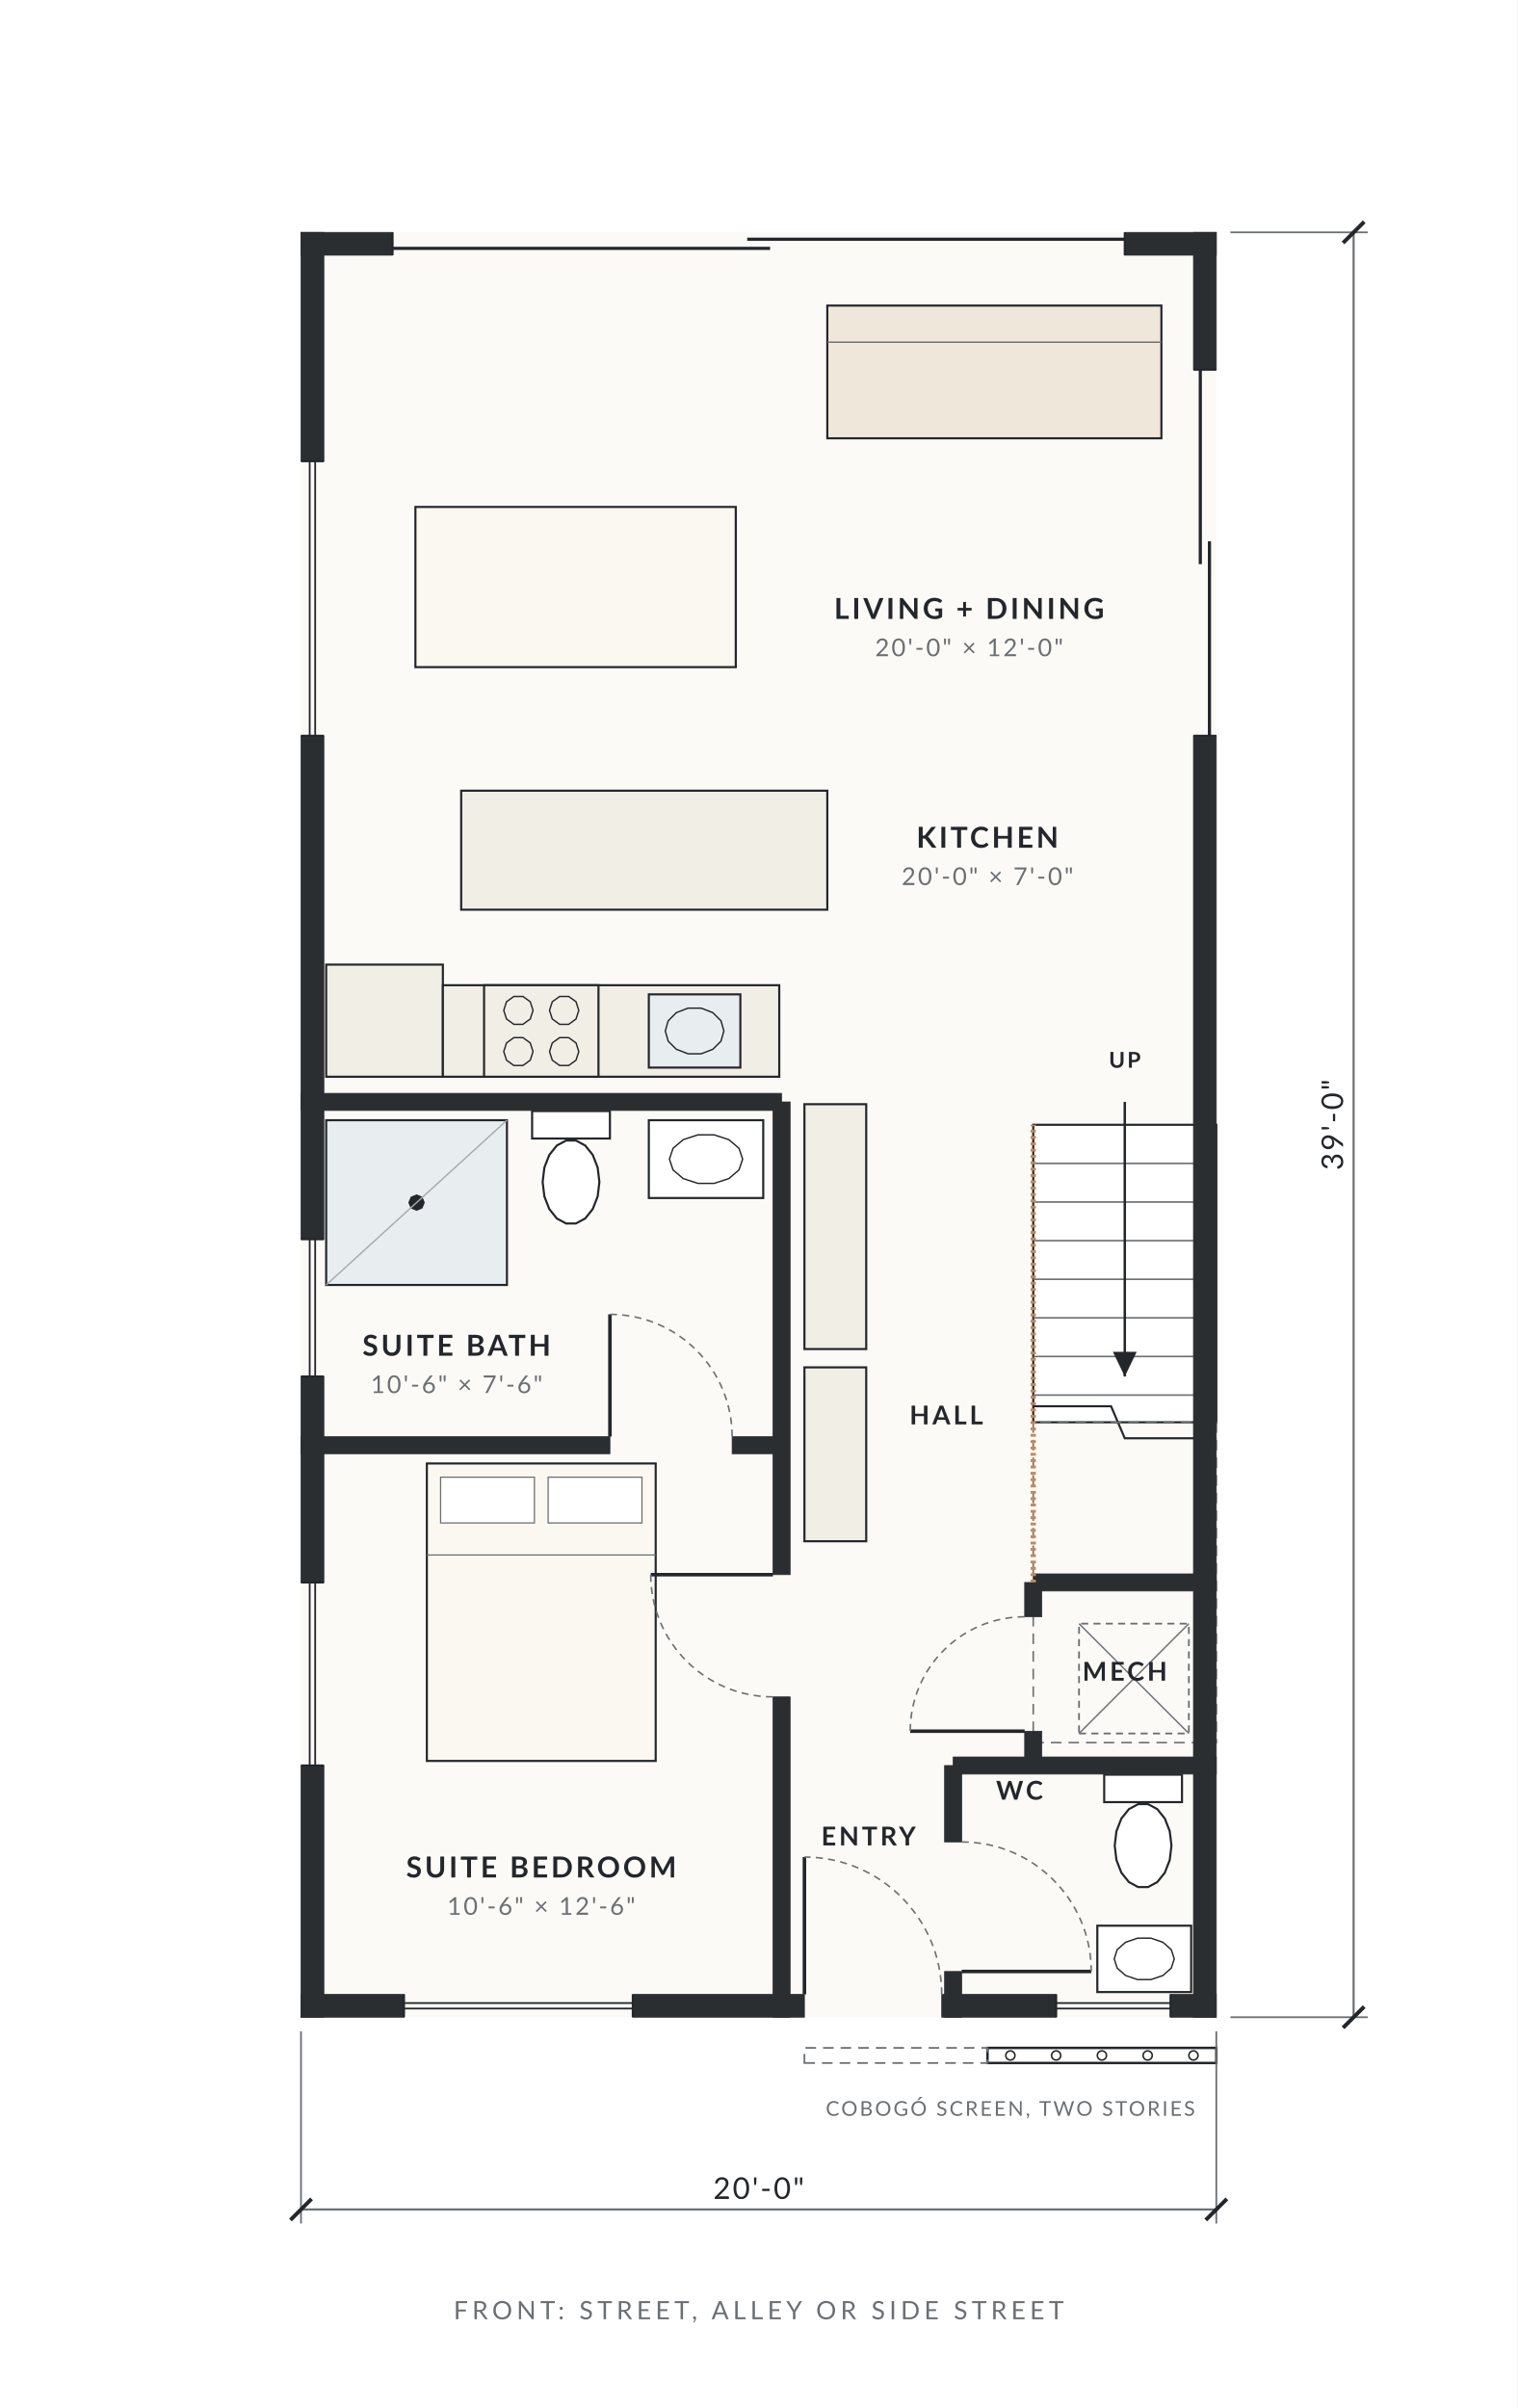
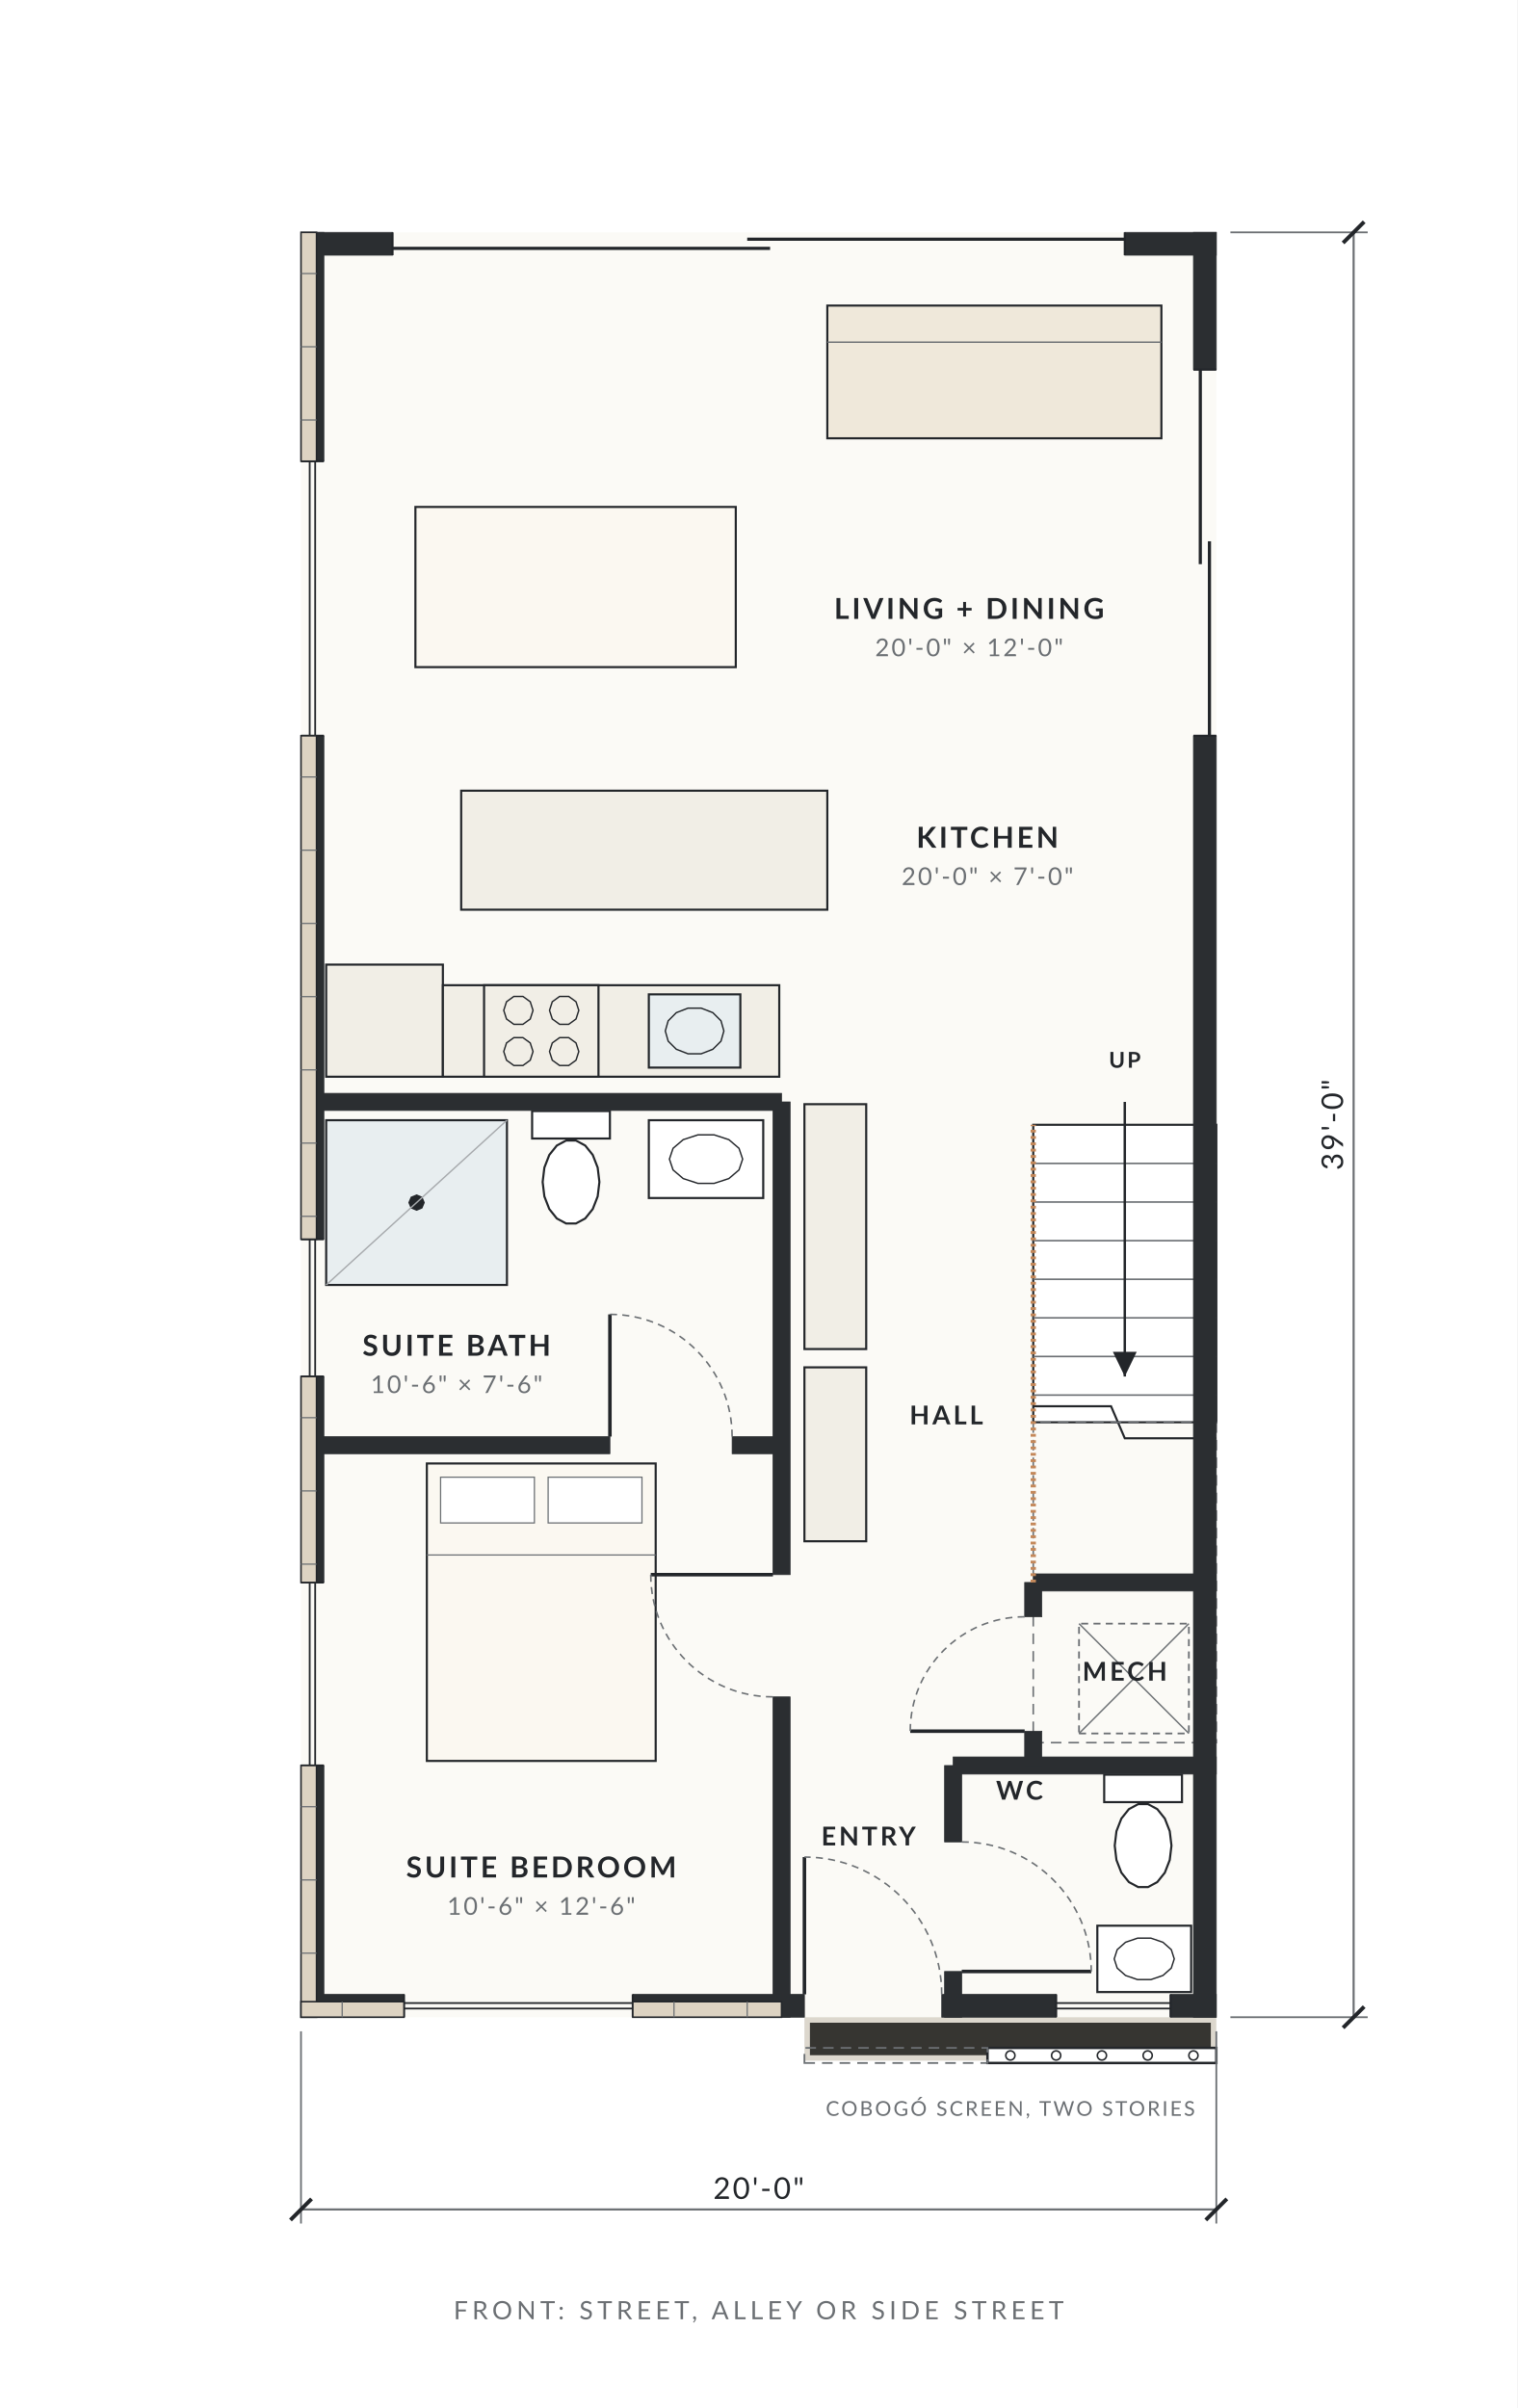
<svg xmlns="http://www.w3.org/2000/svg" viewBox="0 0 431 684" preserveAspectRatio="xMidYMid meet">
  <defs />
  <rect width="100%" height="100%" fill="#ffffff" />
  <polygon points="85.50,573.00 345.50,573.00 345.50,66.00 85.50,66.00" fill="#fbfaf6" stroke="none" stroke-width="1.0" />
+   <polygon points="228.50,585.35 345.50,585.35 345.50,573.00 228.50,573.00" fill="#dcd7cd" stroke="none" stroke-width="1.0" />
+   <polygon points="230.06,583.79 343.94,583.79 343.94,574.56 230.06,574.56" fill="#363531" stroke="none" stroke-width="1.0" />
  <polygon points="92.65,305.85 125.80,305.85 125.80,274.00 92.65,274.00" fill="#f1eee6" stroke="#23262a" stroke-width="0.6" />
  <polygon points="125.80,305.85 221.35,305.85 221.35,279.85 125.80,279.85" fill="#f1eee6" stroke="#23262a" stroke-width="0.6" />
  <polygon points="137.50,305.85 170.00,305.85 170.00,279.85 137.50,279.85" fill="#f1eee6" stroke="#23262a" stroke-width="0.6" />
  <polygon points="151.41,298.70 150.62,296.25 148.54,294.74 145.96,294.74 143.88,296.25 143.09,298.70 143.88,301.15 145.96,302.66 148.54,302.66 150.62,301.15" fill="none" stroke="#23262a" stroke-width="0.4" />
  <polygon points="151.41,287.00 150.62,284.55 148.54,283.04 145.96,283.04 143.88,284.55 143.09,287.00 143.88,289.45 145.96,290.96 148.54,290.96 150.62,289.45" fill="none" stroke="#23262a" stroke-width="0.4" />
  <polygon points="164.41,298.70 163.62,296.25 161.54,294.74 158.96,294.74 156.88,296.25 156.09,298.70 156.88,301.15 158.96,302.66 161.54,302.66 163.62,301.15" fill="none" stroke="#23262a" stroke-width="0.4" />
  <polygon points="164.41,287.00 163.62,284.55 161.54,283.04 158.96,283.04 156.88,284.55 156.09,287.00 156.88,289.45 158.96,290.96 161.54,290.96 163.62,289.45" fill="none" stroke="#23262a" stroke-width="0.4" />
  <polygon points="184.30,303.25 210.30,303.25 210.30,282.45 184.30,282.45" fill="#e8eef0" stroke="#23262a" stroke-width="0.6" />
  <polygon points="205.62,292.85 204.80,289.96 202.49,287.65 199.15,286.36 195.45,286.36 192.11,287.65 189.80,289.96 188.98,292.85 189.80,295.74 192.11,298.05 195.45,299.34 199.15,299.34 202.49,298.05 204.80,295.74" fill="none" stroke="#23262a" stroke-width="0.4" />
  <polygon points="131.00,258.40 235.00,258.40 235.00,224.60 131.00,224.60" fill="#f1eee6" stroke="#23262a" stroke-width="0.6" />
  <polygon points="118.00,189.50 209.00,189.50 209.00,144.00 118.00,144.00" fill="#fbf8f1" stroke="#23262a" stroke-width="0.6" />
  <polygon points="235.00,124.50 329.90,124.50 329.90,86.80 235.00,86.80" fill="#efe8da" stroke="#23262a" stroke-width="0.6" />
  <line x1="235.00" y1="97.20" x2="329.90" y2="97.20" stroke="#6b6f73" stroke-width="0.4" />
  <polygon points="313.65,511.90 335.75,511.90 335.75,504.10 313.65,504.10" fill="#fff" stroke="#23262a" stroke-width="0.6" />
  <polygon points="332.76,524.25 332.27,520.16 330.87,516.56 328.73,513.89 326.10,512.47 323.30,512.47 320.67,513.89 318.53,516.56 317.13,520.16 316.64,524.25 317.13,528.34 318.53,531.94 320.67,534.61 323.30,536.03 326.10,536.03 328.73,534.61 330.87,531.94 332.27,528.34" fill="#fff" stroke="#23262a" stroke-width="0.6" />
  <polygon points="311.70,565.85 338.35,565.85 338.35,547.00 311.70,547.00" fill="#fff" stroke="#23262a" stroke-width="0.6" />
  <polygon points="333.55,556.43 332.71,553.81 330.34,551.71 326.92,550.54 323.13,550.54 319.71,551.71 317.34,553.81 316.50,556.43 317.34,559.04 319.71,561.14 323.13,562.31 326.92,562.31 330.34,561.14 332.71,559.04" fill="none" stroke="#23262a" stroke-width="0.4" />
  <polygon points="228.50,437.80 246.05,437.80 246.05,388.40 228.50,388.40" fill="#f1eee6" stroke="#23262a" stroke-width="0.6" />
  <polygon points="228.50,383.20 246.05,383.20 246.05,313.65 228.50,313.65" fill="#f1eee6" stroke="#23262a" stroke-width="0.6" />
  <polygon points="306.50,492.40 337.70,492.40 337.70,461.20 306.50,461.20" fill="none" stroke="#6b6f73" stroke-width="0.5" stroke-dasharray="2 1.5" />
  <line x1="306.50" y1="492.40" x2="337.70" y2="461.20" stroke="#6b6f73" stroke-width="0.4" />
  <line x1="306.50" y1="461.20" x2="337.70" y2="492.40" stroke="#6b6f73" stroke-width="0.4" />
  <polygon points="121.25,500.20 186.25,500.20 186.25,415.70 121.25,415.70" fill="#fbf8f1" stroke="#23262a" stroke-width="0.6" />
  <polygon points="125.15,432.60 151.80,432.60 151.80,419.60 125.15,419.60" fill="#fff" stroke="#6b6f73" stroke-width="0.35" />
  <polygon points="155.70,432.60 182.35,432.60 182.35,419.60 155.70,419.60" fill="#fff" stroke="#6b6f73" stroke-width="0.35" />
  <line x1="121.25" y1="441.70" x2="186.25" y2="441.70" stroke="#6b6f73" stroke-width="0.35" />
  <polygon points="92.65,365.00 144.00,365.00 144.00,318.20 92.65,318.20" fill="#e8eef0" stroke="#23262a" stroke-width="0.6" />
  <polygon points="120.67,341.60 119.98,339.95 118.33,339.26 116.67,339.95 115.98,341.60 116.67,343.25 118.33,343.94 119.98,343.25" fill="#23262a" stroke="none" stroke-width="1.0" />
  <line x1="92.65" y1="365.00" x2="144.00" y2="318.20" stroke="#a7aaad" stroke-width="0.4" />
  <polygon points="151.15,323.40 173.25,323.40 173.25,315.60 151.15,315.60" fill="#fff" stroke="#23262a" stroke-width="0.6" />
  <polygon points="170.26,335.75 169.77,331.66 168.37,328.06 166.23,325.39 163.60,323.97 160.80,323.97 158.17,325.39 156.03,328.06 154.63,331.66 154.14,335.75 154.63,339.84 156.03,343.44 158.17,346.11 160.80,347.53 163.60,347.53 166.23,346.11 168.37,343.44 169.77,339.84" fill="#fff" stroke="#23262a" stroke-width="0.6" />
  <polygon points="184.30,340.30 216.80,340.30 216.80,318.20 184.30,318.20" fill="#fff" stroke="#23262a" stroke-width="0.6" />
  <polygon points="210.95,329.25 209.92,326.18 207.03,323.72 202.86,322.36 198.24,322.36 194.07,323.72 191.18,326.18 190.15,329.25 191.18,332.32 194.07,334.78 198.24,336.14 202.86,336.14 207.03,334.78 209.92,332.32" fill="none" stroke="#23262a" stroke-width="0.4" />
  <polygon points="293.50,404.00 345.50,404.00 345.50,319.50 293.50,319.50" fill="#ffffff" stroke="#23262a" stroke-width="0.6" />
  <line x1="293.50" y1="330.47" x2="345.50" y2="330.47" stroke="#6b6f73" stroke-width="0.45" />
  <line x1="293.50" y1="341.44" x2="345.50" y2="341.44" stroke="#6b6f73" stroke-width="0.45" />
  <line x1="293.50" y1="352.41" x2="345.50" y2="352.41" stroke="#6b6f73" stroke-width="0.45" />
  <line x1="293.50" y1="363.38" x2="345.50" y2="363.38" stroke="#6b6f73" stroke-width="0.45" />
  <line x1="293.50" y1="374.34" x2="345.50" y2="374.34" stroke="#6b6f73" stroke-width="0.45" />
  <line x1="293.50" y1="385.31" x2="345.50" y2="385.31" stroke="#6b6f73" stroke-width="0.45" />
  <line x1="293.50" y1="396.28" x2="345.50" y2="396.28" stroke="#6b6f73" stroke-width="0.45" />
  <polyline points="293.50,399.45 315.60,399.45 319.50,408.55 345.50,408.55" fill="none" stroke="#23262a" stroke-width="0.6" />
  <polygon points="293.50,495.00 345.50,495.00 345.50,404.00 293.50,404.00" fill="none" stroke="#6b6f73" stroke-width="0.45" stroke-dasharray="3 2" />
  <line x1="319.50" y1="313.00" x2="319.50" y2="391.00" stroke="#23262a" stroke-width="0.7" />
  <polygon points="319.50,391.00 322.89,383.98 316.11,383.98" fill="#23262a" stroke="none" stroke-width="1.0" />
  <text x="319.50" y="301.30" font-family="Lato, 'Helvetica Neue', Arial, sans-serif" font-size="6.2" text-anchor="middle" fill="#23262a" font-weight="700" letter-spacing="0.6" dy="2">UP</text>
  <polygon points="85.50,573.00 114.75,573.00 114.75,566.50 85.50,566.50" fill="#2b2e31" stroke="#2b2e31" stroke-width="0.2" />
  <polygon points="179.75,573.00 228.50,573.00 228.50,566.50 179.75,566.50" fill="#2b2e31" stroke="#2b2e31" stroke-width="0.2" />
  <polygon points="267.50,573.00 300.00,573.00 300.00,566.50 267.50,566.50" fill="#2b2e31" stroke="#2b2e31" stroke-width="0.2" />
  <polygon points="332.50,573.00 345.50,573.00 345.50,566.50 332.50,566.50" fill="#2b2e31" stroke="#2b2e31" stroke-width="0.2" />
  <line x1="114.75" y1="573.00" x2="114.75" y2="566.50" stroke="#23262a" stroke-width="0.6" />
  <line x1="179.75" y1="573.00" x2="179.75" y2="566.50" stroke="#23262a" stroke-width="0.6" />
  <line x1="114.75" y1="570.53" x2="179.75" y2="570.53" stroke="#23262a" stroke-width="0.5" />
  <line x1="114.75" y1="568.97" x2="179.75" y2="568.97" stroke="#23262a" stroke-width="0.5" />
  <line x1="228.50" y1="566.50" x2="228.50" y2="527.50" stroke="#23262a" stroke-width="1.0" />
  <path d="M 267.50,566.50 A 39.00 39.00 0 0 0 228.50,527.50" fill="none" stroke="#6b6f73" stroke-width="0.45" stroke-dasharray="2 1.5" />
  <line x1="300.00" y1="573.00" x2="300.00" y2="566.50" stroke="#23262a" stroke-width="0.6" />
  <line x1="332.50" y1="573.00" x2="332.50" y2="566.50" stroke="#23262a" stroke-width="0.6" />
  <line x1="300.00" y1="570.53" x2="332.50" y2="570.53" stroke="#23262a" stroke-width="0.5" />
  <line x1="300.00" y1="568.97" x2="332.50" y2="568.97" stroke="#23262a" stroke-width="0.5" />
  <polygon points="345.50,573.00 345.50,209.00 339.00,209.00 339.00,573.00" fill="#2b2e31" stroke="#2b2e31" stroke-width="0.2" />
  <polygon points="345.50,105.00 345.50,66.00 339.00,66.00 339.00,105.00" fill="#2b2e31" stroke="#2b2e31" stroke-width="0.2" />
  <line x1="345.50" y1="209.00" x2="339.00" y2="209.00" stroke="#23262a" stroke-width="0.6" />
  <line x1="345.50" y1="105.00" x2="339.00" y2="105.00" stroke="#23262a" stroke-width="0.6" />
  <line x1="343.55" y1="209.00" x2="343.55" y2="153.75" stroke="#23262a" stroke-width="0.9" />
  <line x1="340.95" y1="160.25" x2="340.95" y2="105.00" stroke="#23262a" stroke-width="0.9" />
  <polygon points="345.50,66.00 319.50,66.00 319.50,72.50 345.50,72.50" fill="#2b2e31" stroke="#2b2e31" stroke-width="0.2" />
  <polygon points="111.50,66.00 85.50,66.00 85.50,72.50 111.50,72.50" fill="#2b2e31" stroke="#2b2e31" stroke-width="0.2" />
  <line x1="319.50" y1="66.00" x2="319.50" y2="72.50" stroke="#23262a" stroke-width="0.6" />
  <line x1="111.50" y1="66.00" x2="111.50" y2="72.50" stroke="#23262a" stroke-width="0.6" />
  <line x1="319.50" y1="67.95" x2="212.25" y2="67.95" stroke="#23262a" stroke-width="0.9" />
  <line x1="218.75" y1="70.55" x2="111.50" y2="70.55" stroke="#23262a" stroke-width="0.9" />
  <polygon points="85.50,66.00 85.50,131.00 92.00,131.00 92.00,66.00" fill="#2b2e31" stroke="#2b2e31" stroke-width="0.2" />
  <polygon points="85.50,209.00 85.50,352.00 92.00,352.00 92.00,209.00" fill="#2b2e31" stroke="#2b2e31" stroke-width="0.2" />
  <polygon points="85.50,391.00 85.50,449.50 92.00,449.50 92.00,391.00" fill="#2b2e31" stroke="#2b2e31" stroke-width="0.2" />
  <polygon points="85.50,501.50 85.50,573.00 92.00,573.00 92.00,501.50" fill="#2b2e31" stroke="#2b2e31" stroke-width="0.2" />
  <line x1="85.50" y1="131.00" x2="92.00" y2="131.00" stroke="#23262a" stroke-width="0.6" />
  <line x1="85.50" y1="209.00" x2="92.00" y2="209.00" stroke="#23262a" stroke-width="0.6" />
  <line x1="87.97" y1="131.00" x2="87.97" y2="209.00" stroke="#23262a" stroke-width="0.5" />
  <line x1="89.53" y1="131.00" x2="89.53" y2="209.00" stroke="#23262a" stroke-width="0.5" />
  <line x1="85.50" y1="352.00" x2="92.00" y2="352.00" stroke="#23262a" stroke-width="0.6" />
  <line x1="85.50" y1="391.00" x2="92.00" y2="391.00" stroke="#23262a" stroke-width="0.6" />
  <line x1="87.97" y1="352.00" x2="87.97" y2="391.00" stroke="#23262a" stroke-width="0.5" />
  <line x1="89.53" y1="352.00" x2="89.53" y2="391.00" stroke="#23262a" stroke-width="0.5" />
  <line x1="85.50" y1="449.50" x2="92.00" y2="449.50" stroke="#23262a" stroke-width="0.6" />
  <line x1="85.50" y1="501.50" x2="92.00" y2="501.50" stroke="#23262a" stroke-width="0.6" />
  <line x1="87.97" y1="449.50" x2="87.97" y2="501.50" stroke="#23262a" stroke-width="0.5" />
  <line x1="89.53" y1="449.50" x2="89.53" y2="501.50" stroke="#23262a" stroke-width="0.5" />
  <polygon points="273.19,573.00 273.19,560.00 268.31,560.00 268.31,573.00" fill="#2b2e31" stroke="#2b2e31" stroke-width="0.2" />
  <polygon points="273.19,523.21 273.19,501.50 268.31,501.50 268.31,523.21" fill="#2b2e31" stroke="#2b2e31" stroke-width="0.2" />
  <line x1="273.19" y1="560.00" x2="309.98" y2="560.00" stroke="#23262a" stroke-width="1.0" />
  <path d="M 273.19,523.21 A 36.79 36.79 0 0 1 309.98,560.00" fill="none" stroke="#6b6f73" stroke-width="0.45" stroke-dasharray="2 1.5" />
  <polygon points="270.75,503.94 345.50,503.94 345.50,499.06 270.75,499.06" fill="#2b2e31" stroke="#2b2e31" stroke-width="0.2" />
  <polygon points="295.94,501.50 295.94,491.75 291.06,491.75 291.06,501.50" fill="#2b2e31" stroke="#2b2e31" stroke-width="0.2" />
  <polygon points="295.94,459.25 295.94,449.50 291.06,449.50 291.06,459.25" fill="#2b2e31" stroke="#2b2e31" stroke-width="0.2" />
  <line x1="291.06" y1="491.75" x2="258.56" y2="491.75" stroke="#23262a" stroke-width="1.0" />
  <path d="M 291.06,459.25 A 32.50 32.50 0 0 0 258.56,491.75" fill="none" stroke="#6b6f73" stroke-width="0.45" stroke-dasharray="2 1.5" />
  <polygon points="293.50,451.94 345.50,451.94 345.50,447.06 293.50,447.06" fill="#2b2e31" stroke="#2b2e31" stroke-width="0.2" />
  <polygon points="219.56,313.00 219.56,447.29 224.44,447.29 224.44,313.00" fill="#2b2e31" stroke="#2b2e31" stroke-width="0.2" />
  <polygon points="219.56,482.00 219.56,573.00 224.44,573.00 224.44,482.00" fill="#2b2e31" stroke="#2b2e31" stroke-width="0.2" />
  <line x1="219.56" y1="447.29" x2="184.85" y2="447.29" stroke="#23262a" stroke-width="1.0" />
  <path d="M 219.56,482.00 A 34.71 34.71 0 0 1 184.85,447.29" fill="none" stroke="#6b6f73" stroke-width="0.45" stroke-dasharray="2 1.5" />
  <polygon points="85.50,412.94 173.25,412.94 173.25,408.06 85.50,408.06" fill="#2b2e31" stroke="#2b2e31" stroke-width="0.2" />
  <polygon points="207.96,412.94 222.00,412.94 222.00,408.06 207.96,408.06" fill="#2b2e31" stroke="#2b2e31" stroke-width="0.2" />
  <line x1="173.25" y1="408.06" x2="173.25" y2="373.35" stroke="#23262a" stroke-width="1.0" />
  <path d="M 207.96,408.06 A 34.71 34.71 0 0 0 173.25,373.35" fill="none" stroke="#6b6f73" stroke-width="0.45" stroke-dasharray="2 1.5" />
  <polygon points="85.50,315.44 222.00,315.44 222.00,310.56 85.50,310.56" fill="#2b2e31" stroke="#2b2e31" stroke-width="0.2" />
+   <polygon points="85.50,66.00 85.50,131.00 89.92,131.00 89.92,66.00" fill="#ddd3c2" stroke="#23262a" stroke-width="0.45" />
+   <line x1="85.50" y1="77.70" x2="89.92" y2="77.70" stroke="#6b6f73" stroke-width="0.35" />
+   <line x1="85.50" y1="98.50" x2="89.92" y2="98.50" stroke="#6b6f73" stroke-width="0.35" />
+   <line x1="85.50" y1="119.30" x2="89.92" y2="119.30" stroke="#6b6f73" stroke-width="0.35" />
+   <polygon points="85.50,209.00 85.50,352.00 89.92,352.00 89.92,209.00" fill="#ddd3c2" stroke="#23262a" stroke-width="0.45" />
+   <line x1="85.50" y1="220.70" x2="89.92" y2="220.70" stroke="#6b6f73" stroke-width="0.35" />
+   <line x1="85.50" y1="241.50" x2="89.92" y2="241.50" stroke="#6b6f73" stroke-width="0.35" />
+   <line x1="85.50" y1="262.30" x2="89.92" y2="262.30" stroke="#6b6f73" stroke-width="0.35" />
+   <line x1="85.50" y1="283.10" x2="89.92" y2="283.10" stroke="#6b6f73" stroke-width="0.35" />
+   <line x1="85.50" y1="303.90" x2="89.92" y2="303.90" stroke="#6b6f73" stroke-width="0.35" />
+   <line x1="85.50" y1="324.70" x2="89.92" y2="324.70" stroke="#6b6f73" stroke-width="0.35" />
+   <line x1="85.50" y1="345.50" x2="89.92" y2="345.50" stroke="#6b6f73" stroke-width="0.35" />
+   <polygon points="85.50,391.00 85.50,449.50 89.92,449.50 89.92,391.00" fill="#ddd3c2" stroke="#23262a" stroke-width="0.45" />
+   <line x1="85.50" y1="402.70" x2="89.92" y2="402.70" stroke="#6b6f73" stroke-width="0.35" />
+   <line x1="85.50" y1="423.50" x2="89.92" y2="423.50" stroke="#6b6f73" stroke-width="0.35" />
+   <line x1="85.50" y1="444.30" x2="89.92" y2="444.30" stroke="#6b6f73" stroke-width="0.35" />
+   <polygon points="85.50,501.50 85.50,573.00 89.92,573.00 89.92,501.50" fill="#ddd3c2" stroke="#23262a" stroke-width="0.45" />
+   <line x1="85.50" y1="513.20" x2="89.92" y2="513.20" stroke="#6b6f73" stroke-width="0.35" />
+   <line x1="85.50" y1="534.00" x2="89.92" y2="534.00" stroke="#6b6f73" stroke-width="0.35" />
+   <line x1="85.50" y1="554.80" x2="89.92" y2="554.80" stroke="#6b6f73" stroke-width="0.35" />
+   <polygon points="85.50,573.00 114.75,573.00 114.75,568.58 85.50,568.58" fill="#ddd3c2" stroke="#23262a" stroke-width="0.45" />
+   <line x1="97.20" y1="573.00" x2="97.20" y2="568.58" stroke="#6b6f73" stroke-width="0.35" />
+   <polygon points="179.75,573.00 222.00,573.00 222.00,568.58 179.75,568.58" fill="#ddd3c2" stroke="#23262a" stroke-width="0.45" />
+   <line x1="191.45" y1="573.00" x2="191.45" y2="568.58" stroke="#6b6f73" stroke-width="0.35" />
+   <line x1="212.25" y1="573.00" x2="212.25" y2="568.58" stroke="#6b6f73" stroke-width="0.35" />
  <line x1="293.50" y1="449.50" x2="293.50" y2="319.50" stroke="#c4885a" stroke-width="1.5" stroke-dasharray="0.8 1" />
  <polygon points="280.50,586.00 345.50,586.00 345.50,581.71 280.50,581.71" fill="#ffffff" stroke="#23262a" stroke-width="0.7" />
  <circle cx="287.00" cy="583.86" r="1.30" fill="none" stroke="#23262a" stroke-width="0.45" />
  <circle cx="300.00" cy="583.86" r="1.30" fill="none" stroke="#23262a" stroke-width="0.45" />
  <circle cx="313.00" cy="583.86" r="1.30" fill="none" stroke="#23262a" stroke-width="0.45" />
  <circle cx="326.00" cy="583.86" r="1.30" fill="none" stroke="#23262a" stroke-width="0.45" />
  <circle cx="339.00" cy="583.86" r="1.30" fill="none" stroke="#23262a" stroke-width="0.45" />
  <polygon points="228.50,586.00 280.50,586.00 280.50,581.71 228.50,581.71" fill="none" stroke="#6b6f73" stroke-width="0.5" stroke-dasharray="3 2" />
  <text x="287.00" y="599.00" font-family="Lato, 'Helvetica Neue', Arial, sans-serif" font-size="5.8" text-anchor="middle" fill="#6b6f73" font-weight="400" letter-spacing="0.6" dy="2">COBOGÓ SCREEN, TWO STORIES</text>
  <text x="153.75" y="535.30" font-family="Lato, 'Helvetica Neue', Arial, sans-serif" font-size="8.2" text-anchor="middle" fill="#23262a" font-weight="700" letter-spacing="0.8" dy="-2">SUITE BEDROOM</text>
  <text x="153.75" y="535.30" font-family="Lato, 'Helvetica Neue', Arial, sans-serif" font-size="6.97" text-anchor="middle" fill="#6b6f73" font-weight="400" letter-spacing="0.6" dy="8.6">10'-6" × 12'-6"</text>
  <text x="129.70" y="387.10" font-family="Lato, 'Helvetica Neue', Arial, sans-serif" font-size="8.2" text-anchor="middle" fill="#23262a" font-weight="700" letter-spacing="0.8" dy="-2">SUITE BATH</text>
  <text x="129.70" y="387.10" font-family="Lato, 'Helvetica Neue', Arial, sans-serif" font-size="6.97" text-anchor="middle" fill="#6b6f73" font-weight="400" letter-spacing="0.6" dy="8.6">10'-6" × 7'-6"</text>
  <text x="246.70" y="526.20" font-family="Lato, 'Helvetica Neue', Arial, sans-serif" font-size="7.38" text-anchor="middle" fill="#23262a" font-weight="700" letter-spacing="0.8" dy="-2">ENTRY</text>
  <text x="289.60" y="513.20" font-family="Lato, 'Helvetica Neue', Arial, sans-serif" font-size="7.38" text-anchor="middle" fill="#23262a" font-weight="700" letter-spacing="0.8" dy="-2">WC</text>
  <text x="268.80" y="406.60" font-family="Lato, 'Helvetica Neue', Arial, sans-serif" font-size="7.38" text-anchor="middle" fill="#23262a" font-weight="700" letter-spacing="0.8" dy="-2">HALL</text>
  <text x="319.50" y="479.40" font-family="Lato, 'Helvetica Neue', Arial, sans-serif" font-size="7.38" text-anchor="middle" fill="#23262a" font-weight="700" letter-spacing="0.8" dy="-2">MECH</text>
  <text x="280.50" y="242.80" font-family="Lato, 'Helvetica Neue', Arial, sans-serif" font-size="8.2" text-anchor="middle" fill="#23262a" font-weight="700" letter-spacing="0.8" dy="-2">KITCHEN</text>
  <text x="280.50" y="242.80" font-family="Lato, 'Helvetica Neue', Arial, sans-serif" font-size="6.97" text-anchor="middle" fill="#6b6f73" font-weight="400" letter-spacing="0.6" dy="8.6">20'-0" × 7'-0"</text>
  <text x="275.30" y="177.80" font-family="Lato, 'Helvetica Neue', Arial, sans-serif" font-size="8.2" text-anchor="middle" fill="#23262a" font-weight="700" letter-spacing="0.8" dy="-2">LIVING + DINING</text>
  <text x="275.30" y="177.80" font-family="Lato, 'Helvetica Neue', Arial, sans-serif" font-size="6.97" text-anchor="middle" fill="#6b6f73" font-weight="400" letter-spacing="0.6" dy="8.6">20'-0" × 12'-0"</text>
  <line x1="85.50" y1="627.60" x2="345.50" y2="627.60" stroke="#6b6f73" stroke-width="0.6" />
  <line x1="85.50" y1="577.00" x2="85.50" y2="631.60" stroke="#6b6f73" stroke-width="0.5" />
  <line x1="82.50" y1="630.60" x2="88.50" y2="624.60" stroke="#23262a" stroke-width="1.1" />
  <line x1="345.50" y1="577.00" x2="345.50" y2="631.60" stroke="#6b6f73" stroke-width="0.5" />
  <line x1="342.50" y1="630.60" x2="348.50" y2="624.60" stroke="#23262a" stroke-width="1.1" />
  <text x="215.50" y="627.60" font-family="Lato, 'Helvetica Neue', Arial, sans-serif" font-size="8.5" text-anchor="middle" fill="#23262a" font-weight="400" letter-spacing="0.6" dy="-3">20'-0"</text>
  <line x1="384.50" y1="573.00" x2="384.50" y2="66.00" stroke="#6b6f73" stroke-width="0.6" />
  <line x1="349.50" y1="573.00" x2="388.50" y2="573.00" stroke="#6b6f73" stroke-width="0.5" />
  <line x1="381.50" y1="576.00" x2="387.50" y2="570.00" stroke="#23262a" stroke-width="1.1" />
  <line x1="349.50" y1="66.00" x2="388.50" y2="66.00" stroke="#6b6f73" stroke-width="0.5" />
  <line x1="381.50" y1="69.00" x2="387.50" y2="63.00" stroke="#23262a" stroke-width="1.1" />
  <text x="384.50" y="319.50" font-family="Lato, 'Helvetica Neue', Arial, sans-serif" font-size="8.5" text-anchor="middle" fill="#23262a" letter-spacing="0.6" transform="rotate(-90 384.50 319.50)" dy="-3">39'-0"</text>
  <text x="215.50" y="658.80" font-family="Lato, 'Helvetica Neue', Arial, sans-serif" font-size="7.2" text-anchor="middle" fill="#6b6f73" font-weight="400" letter-spacing="1.2">FRONT: STREET, ALLEY OR SIDE STREET</text>
</svg>
